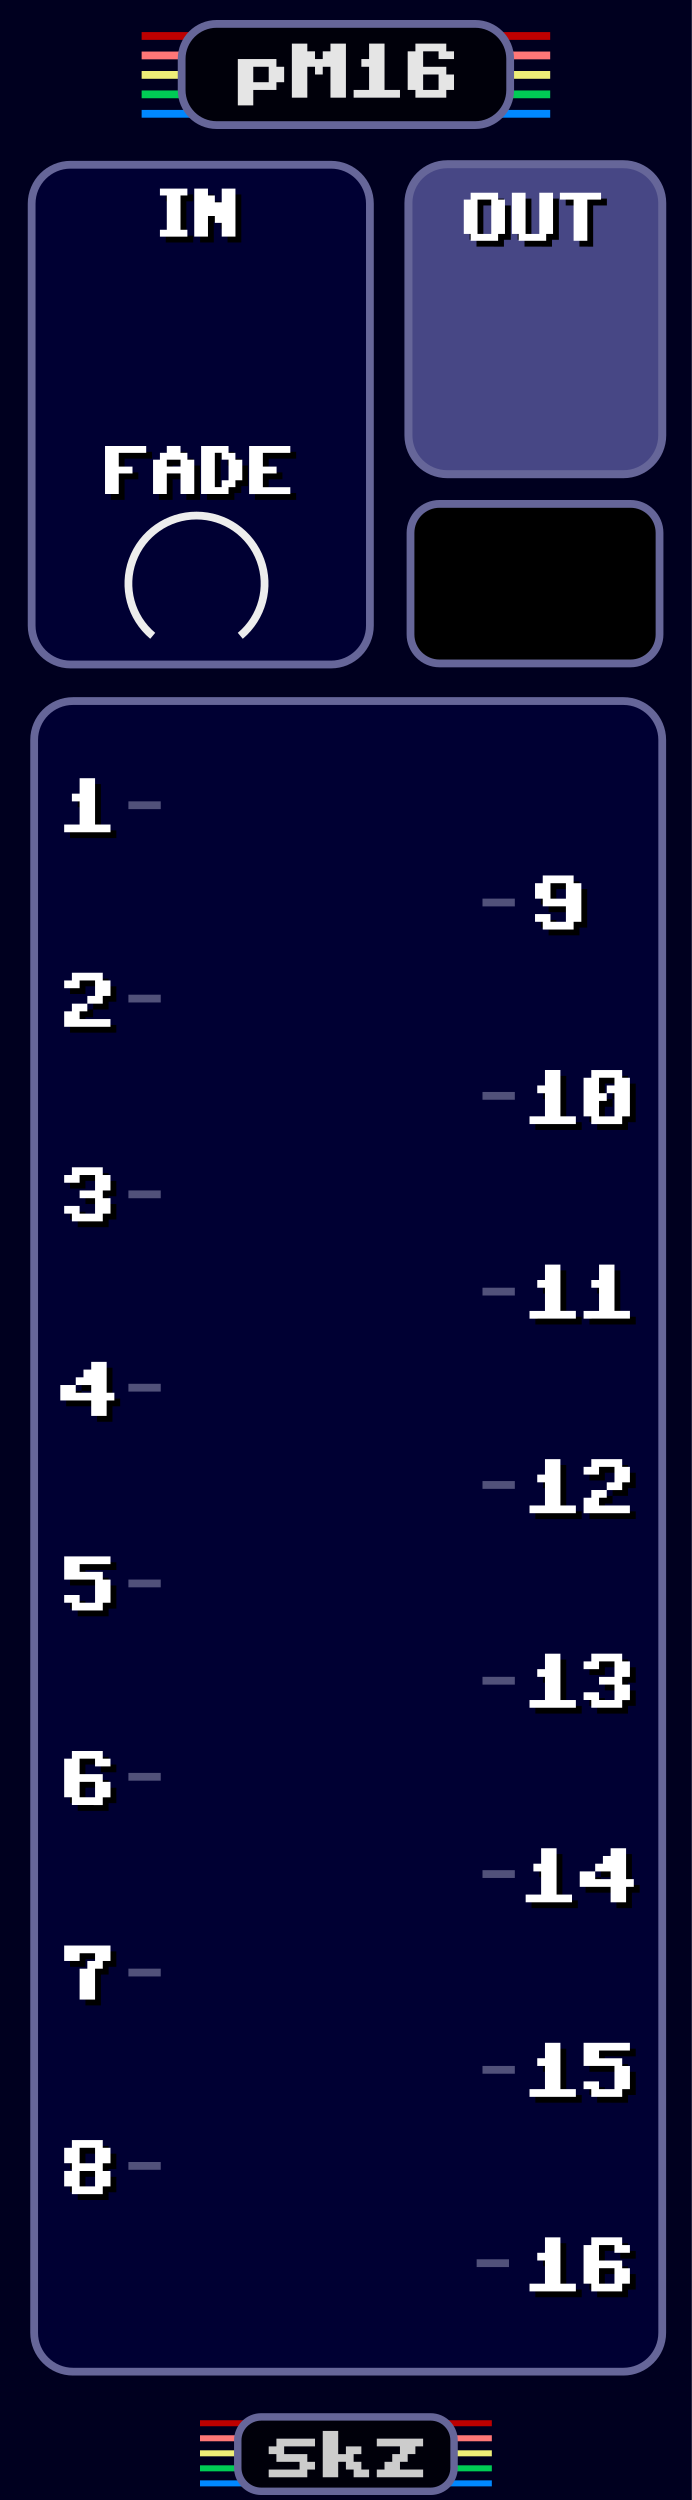
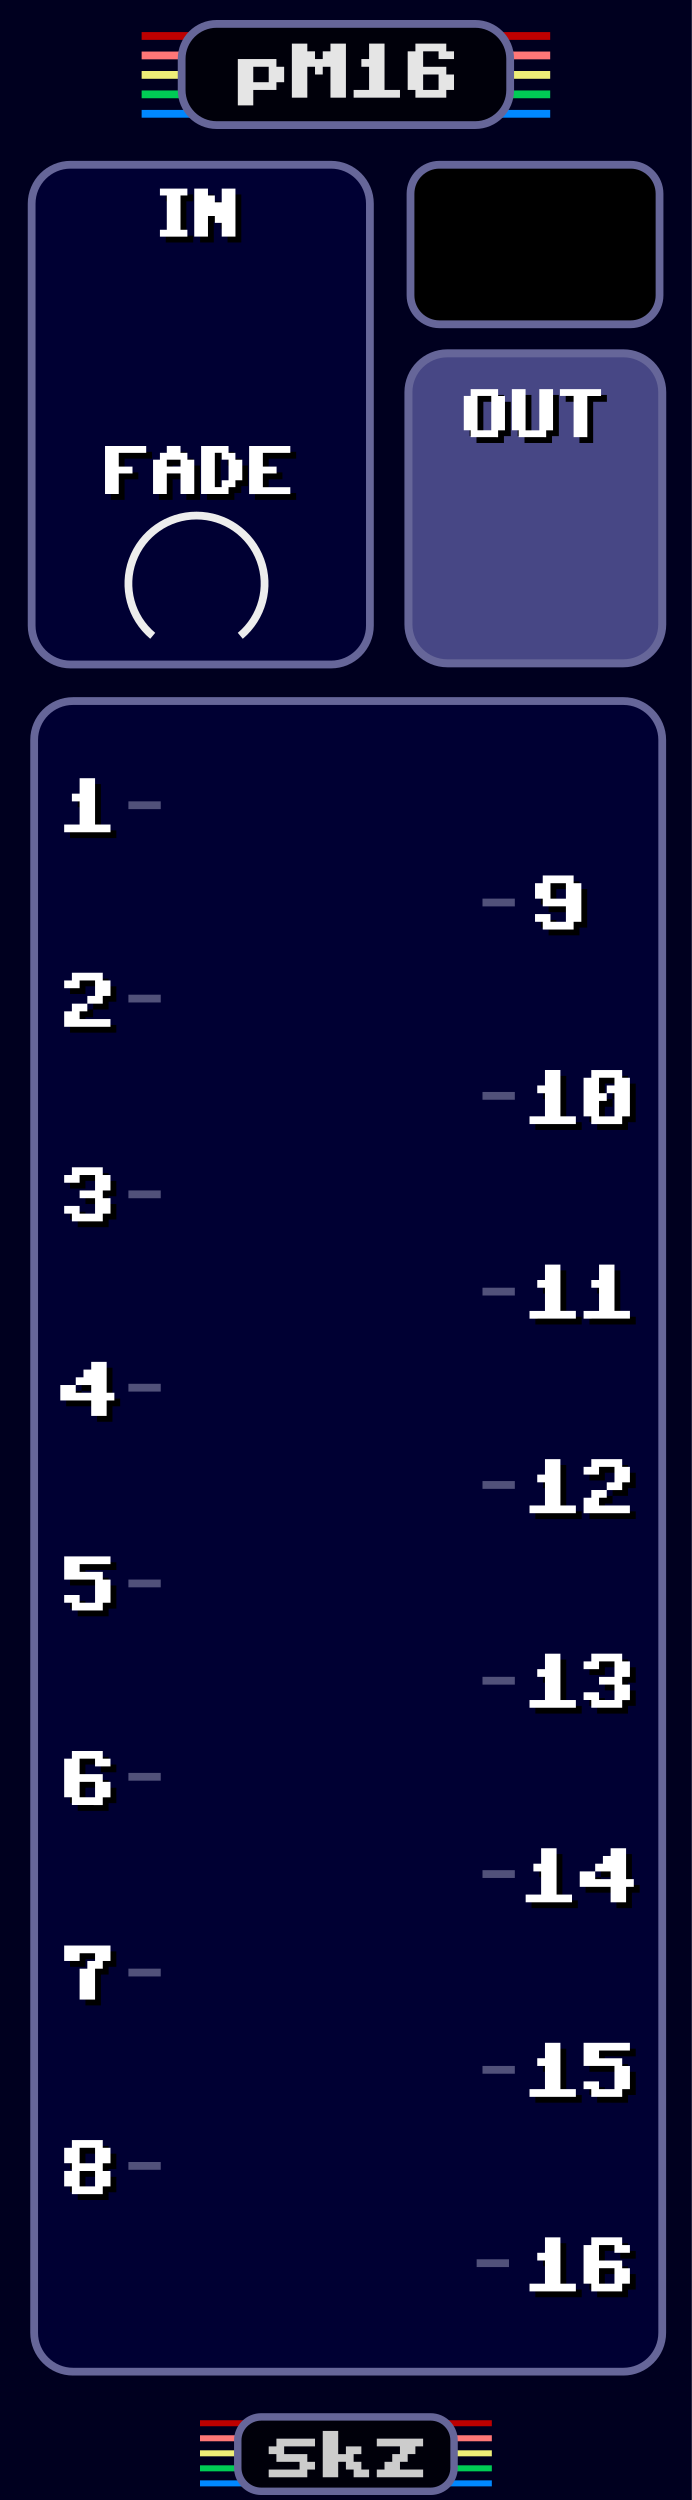
<svg xmlns="http://www.w3.org/2000/svg" width="35.56mm" height="128.5mm" viewBox="0 0 35.56 128.5" version="1.1" id="svg5">
  <defs id="defs2">
    <rect x="22.799" y="440.559" width="6.035" height="22.129" id="rect289" />
  </defs>
  <g id="layer3" style="fill:#f9f9f9">
    <rect style="fill:#00001f;fill-opacity:1;stroke-width:0.247;image-rendering:auto" id="sfondo" width="35.56" height="128.5" x="0" y="6.6613381e-16" ry="0" />
  </g>
  <g id="layer7" transform="matrix(0.35,0,0,1,6.223001,0.5916668)" style="display:inline;fill:#000000">
    <rect style="display:inline;fill:#0088ff;fill-opacity:1;stroke-width:0.403" id="rect1316" width="60" height="0.4" x="3.02" y="5.058" />
    <rect style="display:inline;fill:#00cc55;fill-opacity:1;stroke-width:0.403" id="rect1313" width="60" height="0.4" x="3.02" y="4.058" />
    <rect style="display:inline;fill:#eeee77;fill-opacity:1;stroke-width:0.403" id="rect1310" width="60" height="0.4" x="3.02" y="3.058" />
    <rect style="display:inline;fill:#ff7777;fill-opacity:1;stroke-width:0.403" id="rect989" width="60" height="0.4" x="3.02" y="2.058" />
    <rect style="display:inline;fill:#bd0000;fill-opacity:1;stroke-width:0.403" id="rect1308" width="60" height="0.4" x="2.72" y="0.658" transform="translate(0.2995556,0.400001)" />
  </g>
  <g id="g49021" transform="matrix(0.4195261,0,0,1,-22.34571,0.5916668)" style="display:inline;fill:#000000">
    <rect style="display:inline;fill:#0088ff;fill-opacity:1;stroke:none;stroke-width:0.273" id="rect7854" width="35.755" height="0.309" x="77.768" y="126.899" />
    <rect style="display:inline;fill:#00cc55;fill-opacity:1;stroke:none;stroke-width:0.273" id="rect7856" width="35.755" height="0.309" x="77.768" y="126.126" />
    <rect style="display:inline;fill:#eeee77;fill-opacity:1;stroke:none;stroke-width:0.273" id="rect7858" width="35.755" height="0.309" x="77.768" y="125.354" />
    <rect style="display:inline;fill:#ff7777;fill-opacity:1;stroke:none;stroke-width:0.273" id="rect7860" width="35.755" height="0.309" x="77.768" y="124.581" />
    <rect style="display:inline;fill:#bd0000;fill-opacity:1;stroke:none;stroke-width:0.273" id="rect7862" width="35.755" height="0.309" x="77.768" y="123.808" />
  </g>
  <g id="layer4" style="fill:#f9f9f9">
    <rect style="display:inline;fill:#000033;fill-opacity:1;stroke:#666699;stroke-width:0.4;stroke-dasharray:none;stroke-opacity:1" id="rect12722" width="32.283" height="85.87" x="1.755" y="36.034" ry="2" />
    <rect style="display:inline;fill:#000033;fill-opacity:1;stroke:#666699;stroke-width:0.4;stroke-dasharray:none;stroke-opacity:1" id="rect1069" width="17.386" height="25.688" x="1.627" y="8.468" ry="2" />
-     <rect style="display:inline;fill:#474785;fill-opacity:1;stroke:#666699;stroke-width:0.411;stroke-dasharray:none;stroke-opacity:1" id="rect3012" width="13.046" height="15.933" x="20.993" y="8.441" ry="1.999" />
+     <rect style="display:inline;fill:#474785;fill-opacity:1;stroke:#666699;stroke-width:0.411;stroke-dasharray:none;stroke-opacity:1" id="rect3012" width="13.046" height="15.933" x="20.993" y="18.161" ry="1.999" />
    <path style="display:inline;fill:none;stroke:#ededed;stroke-width:0.4;stroke-dasharray:none;stroke-dashoffset:0;stroke-opacity:1" id="path33666" d="M 7.85,32.681 A 3.5,3.5 0 0 1 6.811,28.803 3.5,3.5 0 0 1 10.1,26.5 a 3.5,3.5 0 0 1 3.289,2.303 3.5,3.5 0 0 1 -1.039,3.878" />
-     <rect style="display:inline;fill:#000000;fill-opacity:1;stroke:#666699;stroke-width:0.4;stroke-dasharray:none;stroke-dashoffset:0;stroke-opacity:1" id="rect20560" width="12.8" height="8.2" x="21.1" y="25.9" ry="1.491" />
+     <rect style="display:inline;fill:#000000;fill-opacity:1;stroke:#666699;stroke-width:0.4;stroke-dasharray:none;stroke-dashoffset:0;stroke-opacity:1" id="rect20560" width="12.8" height="8.2" x="21.1" y="8.468" ry="1.491" />
    <path style="display:inline;fill:#000000;fill-opacity:1;stroke:#51517a;stroke-width:0.4;stroke-dasharray:none;stroke-opacity:1" d="M 6.6,41.389 H 8.262" id="path73013" />
    <path style="display:inline;fill:#000000;fill-opacity:1;stroke:#51517a;stroke-width:0.4;stroke-dasharray:none;stroke-opacity:1" d="M 6.6,61.389 H 8.262" id="path1730" />
    <path style="display:inline;fill:#000000;fill-opacity:1;stroke:#51517a;stroke-width:0.4;stroke-dasharray:none;stroke-opacity:1" d="M 6.6,81.389 H 8.262" id="path1732" />
    <path style="display:inline;fill:#000000;fill-opacity:1;stroke:#51517a;stroke-width:0.4;stroke-dasharray:none;stroke-opacity:1" d="M 6.6,101.389 H 8.262" id="path1734" />
    <path style="display:inline;fill:#000000;fill-opacity:1;stroke:#51517a;stroke-width:0.4;stroke-dasharray:none;stroke-opacity:1" d="M 6.6,51.327 H 8.262" id="path1790" />
    <path style="display:inline;fill:#000000;fill-opacity:1;stroke:#51517a;stroke-width:0.4;stroke-dasharray:none;stroke-opacity:1" d="M 6.6,71.327 H 8.262" id="path6541" />
    <path style="display:inline;fill:#000000;fill-opacity:1;stroke:#51517a;stroke-width:0.4;stroke-dasharray:none;stroke-opacity:1" d="M 6.6,91.327 H 8.262" id="path6543" />
    <path style="display:inline;fill:#000000;fill-opacity:1;stroke:#51517a;stroke-width:0.4;stroke-dasharray:none;stroke-opacity:1" d="M 6.6,111.327 H 8.262" id="path6545" />
    <path style="display:inline;fill:#000000;fill-opacity:1;stroke:#51517a;stroke-width:0.4;stroke-dasharray:none;stroke-opacity:1" d="m 24.8,46.389 h 1.662" id="path18879" />
    <path style="display:inline;fill:#000000;fill-opacity:1;stroke:#51517a;stroke-width:0.4;stroke-dasharray:none;stroke-opacity:1" d="m 24.8,66.389 h 1.662" id="path18881" />
    <path style="display:inline;fill:#000000;fill-opacity:1;stroke:#51517a;stroke-width:0.4;stroke-dasharray:none;stroke-opacity:1" d="m 24.8,86.389 h 1.662" id="path18883" />
    <path style="display:inline;fill:#000000;fill-opacity:1;stroke:#51517a;stroke-width:0.4;stroke-dasharray:none;stroke-opacity:1" d="m 24.8,106.389 h 1.662" id="path18885" />
    <path style="display:inline;fill:#000000;fill-opacity:1;stroke:#51517a;stroke-width:0.4;stroke-dasharray:none;stroke-opacity:1" d="m 24.8,56.327 h 1.662" id="path18887" />
    <path style="display:inline;fill:#000000;fill-opacity:1;stroke:#51517a;stroke-width:0.4;stroke-dasharray:none;stroke-opacity:1" d="m 24.8,76.327 h 1.662" id="path18889" />
    <path style="display:inline;fill:#000000;fill-opacity:1;stroke:#51517a;stroke-width:0.4;stroke-dasharray:none;stroke-opacity:1" d="m 24.8,96.327 h 1.662" id="path18891" />
    <path style="display:inline;fill:#000000;fill-opacity:1;stroke:#51517a;stroke-width:0.4;stroke-dasharray:none;stroke-opacity:1" d="m 24.5,116.327 h 1.662" id="path18893" />
  </g>
  <g id="layer5" style="display:none">
-     <text xml:space="preserve" style="font-style:normal;font-variant:normal;font-weight:normal;font-stretch:normal;font-size:2.822px;font-family:'C64 User';-inkscape-font-specification:'C64 User';text-align:center;text-anchor:middle;fill:#ffffff;stroke:none;stroke-width:0.265;stroke-dasharray:0.265, 0.265;stroke-dashoffset:0;stroke-opacity:1" x="27.543" y="12.376" id="text2513">
-       <tspan id="tspan2511" style="font-size:2.822px;text-align:center;text-anchor:middle;fill:#ffffff;stroke:none;stroke-width:0.265" x="27.543" y="12.376">OUT</tspan>
+     <text xml:space="preserve" style="font-style:normal;font-variant:normal;font-weight:normal;font-stretch:normal;font-size:2.822px;font-family:'C64 User';-inkscape-font-specification:'C64 User';text-align:center;text-anchor:middle;fill:#ffffff;stroke:none;stroke-width:0.265;stroke-dasharray:0.265, 0.265;stroke-dashoffset:0;stroke-opacity:1" x="27.543" y="22.469" id="text2513">
+       <tspan id="tspan2511" style="font-size:2.822px;text-align:center;text-anchor:middle;fill:#ffffff;stroke:none;stroke-width:0.265" x="27.543" y="22.469">OUT</tspan>
    </text>
    <text xml:space="preserve" style="font-style:normal;font-variant:normal;font-weight:normal;font-stretch:normal;font-size:2.822px;font-family:'C64 User';-inkscape-font-specification:'C64 User';text-align:center;text-anchor:middle;display:inline;fill:#ffffff;stroke:none;stroke-width:0.265;stroke-dasharray:0.265, 0.265;stroke-dashoffset:0;stroke-opacity:1" x="10.336" y="25.392" id="text3125">
      <tspan id="tspan3123" style="font-size:2.822px;text-align:center;text-anchor:middle;stroke:none;stroke-width:0.265" x="10.336" y="25.392">FADE</tspan>
    </text>
    <text xml:space="preserve" style="font-style:normal;font-variant:normal;font-weight:normal;font-stretch:normal;font-size:2.822px;font-family:'C64 User';-inkscape-font-specification:'C64 User';text-align:center;text-anchor:middle;display:inline;fill:#ffffff;stroke:none;stroke-width:0.265;stroke-dasharray:0.265, 0.265;stroke-dashoffset:0;stroke-opacity:1" x="10.336" y="12.163" id="text2507">
      <tspan id="tspan2505" style="font-size:2.822px;text-align:center;text-anchor:middle;stroke:none;stroke-width:0.265" x="10.336" y="12.163">IN</tspan>
    </text>
    <text xml:space="preserve" style="font-style:normal;font-variant:normal;font-weight:normal;font-stretch:normal;font-size:3.175px;font-family:'C64 User';-inkscape-font-specification:'C64 User';text-align:center;text-anchor:middle;display:inline;fill:#ffffff;stroke:none;stroke-width:0.265;stroke-dasharray:0.265, 0.265;stroke-dashoffset:0;stroke-opacity:1" x="4.688" y="112.778" id="text10655">
      <tspan id="tspan10653" style="font-size:3.175px;text-align:center;text-anchor:middle;stroke:none;stroke-width:0.265" x="4.688" y="112.778">8</tspan>
    </text>
    <text xml:space="preserve" style="font-style:normal;font-variant:normal;font-weight:normal;font-stretch:normal;font-size:3.175px;font-family:'C64 User';-inkscape-font-specification:'C64 User';text-align:center;text-anchor:middle;display:inline;fill:#ffffff;stroke:none;stroke-width:0.265;stroke-dasharray:0.265, 0.265;stroke-dashoffset:0;stroke-opacity:1" x="4.688" y="102.778" id="text10625">
      <tspan id="tspan10623" style="font-size:3.175px;text-align:center;text-anchor:middle;stroke:none;stroke-width:0.265" x="4.688" y="102.778">7</tspan>
    </text>
    <text xml:space="preserve" style="font-style:normal;font-variant:normal;font-weight:normal;font-stretch:normal;font-size:3.175px;font-family:'C64 User';-inkscape-font-specification:'C64 User';text-align:center;text-anchor:middle;display:inline;fill:#ffffff;stroke:none;stroke-width:0.265;stroke-dasharray:0.265, 0.265;stroke-dashoffset:0;stroke-opacity:1" x="4.688" y="92.778" id="text10649">
      <tspan id="tspan10647" style="font-size:3.175px;text-align:center;text-anchor:middle;stroke:none;stroke-width:0.265" x="4.688" y="92.778">6</tspan>
    </text>
    <text xml:space="preserve" style="font-style:normal;font-variant:normal;font-weight:normal;font-stretch:normal;font-size:3.175px;font-family:'C64 User';-inkscape-font-specification:'C64 User';text-align:center;text-anchor:middle;display:inline;fill:#ffffff;stroke:none;stroke-width:0.265;stroke-dasharray:0.265, 0.265;stroke-dashoffset:0;stroke-opacity:1" x="4.688" y="82.778" id="text10619">
      <tspan id="tspan10617" style="font-size:3.175px;text-align:center;text-anchor:middle;stroke:none;stroke-width:0.265" x="4.688" y="82.778">5</tspan>
    </text>
    <text xml:space="preserve" style="font-style:normal;font-variant:normal;font-weight:normal;font-stretch:normal;font-size:3.175px;font-family:'C64 User';-inkscape-font-specification:'C64 User';text-align:center;text-anchor:middle;display:inline;fill:#ffffff;stroke:none;stroke-width:0.265;stroke-dasharray:0.265, 0.265;stroke-dashoffset:0;stroke-opacity:1" x="4.688" y="72.778" id="text10643">
      <tspan id="tspan10641" style="font-size:3.175px;text-align:center;text-anchor:middle;stroke:none;stroke-width:0.265" x="4.688" y="72.778">4</tspan>
    </text>
    <text xml:space="preserve" style="font-style:normal;font-variant:normal;font-weight:normal;font-stretch:normal;font-size:3.175px;font-family:'C64 User';-inkscape-font-specification:'C64 User';text-align:center;text-anchor:middle;display:inline;fill:#ffffff;stroke:none;stroke-width:0.265;stroke-dasharray:0.265, 0.265;stroke-dashoffset:0;stroke-opacity:1" x="4.688" y="62.778" id="text9797">
      <tspan id="tspan9795" style="font-size:3.175px;text-align:center;text-anchor:middle;stroke:none;stroke-width:0.265" x="4.688" y="62.778">3</tspan>
    </text>
    <text xml:space="preserve" style="font-style:normal;font-variant:normal;font-weight:normal;font-stretch:normal;font-size:3.175px;font-family:'C64 User';-inkscape-font-specification:'C64 User';text-align:center;text-anchor:middle;display:inline;fill:#ffffff;stroke:none;stroke-width:0.265;stroke-dasharray:0.265, 0.265;stroke-dashoffset:0;stroke-opacity:1" x="4.688" y="52.778" id="text10480">
      <tspan id="tspan10478" style="font-size:3.175px;text-align:center;text-anchor:middle;stroke:none;stroke-width:0.265" x="4.688" y="52.778">2</tspan>
    </text>
    <text xml:space="preserve" style="font-style:normal;font-variant:normal;font-weight:normal;font-stretch:normal;font-size:3.175px;font-family:'C64 User';-inkscape-font-specification:'C64 User';text-align:center;text-anchor:middle;display:inline;fill:#ffffff;stroke:none;stroke-width:0.265;stroke-dasharray:0.265, 0.265;stroke-dashoffset:0;stroke-opacity:1" x="4.688" y="42.778" id="text10639">
      <tspan id="tspan10637" style="font-size:3.175px;text-align:center;text-anchor:middle;stroke:none;stroke-width:0.265" x="4.688" y="42.778">1</tspan>
    </text>
    <text xml:space="preserve" style="font-style:normal;font-variant:normal;font-weight:normal;font-stretch:normal;font-size:3.175px;font-family:'C64 User';-inkscape-font-specification:'C64 User';text-align:center;text-anchor:middle;display:inline;fill:#ffffff;stroke:none;stroke-width:0.265;stroke-dasharray:0.265, 0.265;stroke-dashoffset:0;stroke-opacity:1" x="29.996" y="117.778" id="text18294">
      <tspan id="tspan18292" style="font-size:3.175px;text-align:center;text-anchor:middle;stroke:none;stroke-width:0.265" x="29.996" y="117.778">16</tspan>
    </text>
    <text xml:space="preserve" style="font-style:normal;font-variant:normal;font-weight:normal;font-stretch:normal;font-size:3.175px;font-family:'C64 User';-inkscape-font-specification:'C64 User';text-align:center;text-anchor:middle;display:inline;fill:#ffffff;stroke:none;stroke-width:0.265;stroke-dasharray:0.265, 0.265;stroke-dashoffset:0;stroke-opacity:1" x="29.996" y="107.778" id="text18298">
      <tspan id="tspan18296" style="font-size:3.175px;text-align:center;text-anchor:middle;stroke:none;stroke-width:0.265" x="29.996" y="107.778">15</tspan>
    </text>
    <text xml:space="preserve" style="font-style:normal;font-variant:normal;font-weight:normal;font-stretch:normal;font-size:3.175px;font-family:'C64 User';-inkscape-font-specification:'C64 User';text-align:center;text-anchor:middle;display:inline;fill:#ffffff;stroke:none;stroke-width:0.265;stroke-dasharray:0.265, 0.265;stroke-dashoffset:0;stroke-opacity:1" x="29.996" y="97.778" id="text18302">
      <tspan id="tspan18300" style="font-size:3.175px;text-align:center;text-anchor:middle;stroke:none;stroke-width:0.265" x="29.996" y="97.778">14</tspan>
    </text>
    <text xml:space="preserve" style="font-style:normal;font-variant:normal;font-weight:normal;font-stretch:normal;font-size:3.175px;font-family:'C64 User';-inkscape-font-specification:'C64 User';text-align:center;text-anchor:middle;display:inline;fill:#ffffff;stroke:none;stroke-width:0.265;stroke-dasharray:0.265, 0.265;stroke-dashoffset:0;stroke-opacity:1" x="29.996" y="87.778" id="text18306">
      <tspan id="tspan18304" style="font-size:3.175px;text-align:center;text-anchor:middle;stroke:none;stroke-width:0.265" x="29.996" y="87.778">13</tspan>
    </text>
    <text xml:space="preserve" style="font-style:normal;font-variant:normal;font-weight:normal;font-stretch:normal;font-size:3.175px;font-family:'C64 User';-inkscape-font-specification:'C64 User';text-align:center;text-anchor:middle;display:inline;fill:#ffffff;stroke:none;stroke-width:0.265;stroke-dasharray:0.265, 0.265;stroke-dashoffset:0;stroke-opacity:1" x="29.996" y="77.778" id="text18310">
      <tspan id="tspan18308" style="font-size:3.175px;text-align:center;text-anchor:middle;stroke:none;stroke-width:0.265" x="29.996" y="77.778">12</tspan>
    </text>
    <text xml:space="preserve" style="font-style:normal;font-variant:normal;font-weight:normal;font-stretch:normal;font-size:3.175px;font-family:'C64 User';-inkscape-font-specification:'C64 User';text-align:center;text-anchor:middle;display:inline;fill:#ffffff;stroke:none;stroke-width:0.265;stroke-dasharray:0.265, 0.265;stroke-dashoffset:0;stroke-opacity:1" x="29.996" y="67.778" id="text18314">
      <tspan id="tspan18312" style="font-size:3.175px;text-align:center;text-anchor:middle;stroke:none;stroke-width:0.265" x="29.996" y="67.778">11</tspan>
    </text>
    <text xml:space="preserve" style="font-style:normal;font-variant:normal;font-weight:normal;font-stretch:normal;font-size:3.175px;font-family:'C64 User';-inkscape-font-specification:'C64 User';text-align:center;text-anchor:middle;display:inline;fill:#ffffff;stroke:none;stroke-width:0.265;stroke-dasharray:0.265, 0.265;stroke-dashoffset:0;stroke-opacity:1" x="29.996" y="57.778" id="text18318">
      <tspan id="tspan18316" style="font-size:3.175px;text-align:center;text-anchor:middle;stroke:none;stroke-width:0.265" x="29.996" y="57.778">10</tspan>
    </text>
    <text xml:space="preserve" style="font-style:normal;font-variant:normal;font-weight:normal;font-stretch:normal;font-size:3.175px;font-family:'C64 User';-inkscape-font-specification:'C64 User';text-align:center;text-anchor:middle;display:inline;fill:#ffffff;stroke:none;stroke-width:0.265;stroke-dasharray:0.265, 0.265;stroke-dashoffset:0;stroke-opacity:1" x="28.889" y="47.778" id="text18322">
      <tspan id="tspan18320" style="font-size:3.175px;text-align:center;text-anchor:middle;stroke:none;stroke-width:0.265" x="28.889" y="47.778">9</tspan>
    </text>
  </g>
  <g id="g18502" style="display:inline;fill:#000000" transform="translate(0.3,0.3002718)">
-     <g aria-label="OUT" id="text18428" style="font-size:2.822px;font-family:'C64 User';-inkscape-font-specification:'C64 User';text-align:center;text-anchor:middle;fill:#000000;stroke-width:0.265;stroke-dasharray:0.265, 0.265" transform="translate(-1.998649)">
+     <g aria-label="OUT" id="text18428" style="font-size:2.822px;font-family:'C64 User';-inkscape-font-specification:'C64 User';text-align:center;text-anchor:middle;fill:#000000;stroke-width:0.265;stroke-dasharray:0.265, 0.265" transform="translate(-1.998649,10.09339)">
      <path d="M 26.19,12.376 V 12.023 H 25.837 V 10.259 H 26.19 V 9.907 h 1.411 v 0.353 h 0.353 v 1.764 H 27.601 v 0.353 z m 0.353,-0.353 h 0.706 v -1.764 h -0.706 z" style="fill:#000000;stroke-width:0.265" id="path18504" />
      <path d="M 28.659,12.376 V 12.023 H 28.307 V 9.907 h 0.706 v 2.117 h 0.706 V 9.907 h 0.706 v 2.117 h -0.353 v 0.353 z" style="fill:#000000;stroke-width:0.265" id="path18506" />
      <path d="M 31.482,12.376 V 10.259 H 30.776 V 9.907 h 2.117 v 0.353 h -0.706 v 2.117 z" style="fill:#000000;stroke-width:0.265" id="path18508" />
    </g>
    <g aria-label="FADE" id="text18432" style="font-size:2.822px;font-family:'C64 User';-inkscape-font-specification:'C64 User';text-align:center;text-anchor:middle;display:inline;fill:#000000;stroke-width:0.265;stroke-dasharray:0.265, 0.265">
      <path d="m 5.398,25.392 v -2.469 h 2.117 v 0.353 h -1.411 v 0.706 h 0.706 v 0.353 h -0.706 v 1.058 z" style="fill:#000000;stroke-width:0.265" id="path18511" />
      <path d="m 7.867,25.392 v -1.764 h 0.353 v -0.353 h 0.353 v -0.353 h 0.706 v 0.353 h 0.353 v 0.353 h 0.353 v 1.764 h -0.706 v -1.058 h -0.706 v 1.058 z m 0.706,-1.411 h 0.706 v -0.353 h -0.706 z" style="fill:#000000;stroke-width:0.265" id="path18513" />
      <path d="m 10.336,25.392 v -2.469 h 1.411 v 0.353 h 0.353 v 0.353 h 0.353 v 1.058 h -0.353 v 0.353 h -0.353 v 0.353 z m 0.706,-0.353 h 0.353 v -0.353 h 0.353 v -1.058 h -0.353 v -0.353 h -0.353 z" style="fill:#000000;stroke-width:0.265" id="path18515" />
      <path d="m 14.922,22.923 v 0.353 h -1.411 v 0.706 h 0.706 v 0.353 h -0.706 v 0.706 h 1.411 v 0.353 h -2.117 v -2.469 z" style="fill:#000000;stroke-width:0.265" id="path18517" />
    </g>
    <g aria-label="IN" id="text18436" style="font-size:2.822px;font-family:'C64 User';-inkscape-font-specification:'C64 User';text-align:center;text-anchor:middle;display:inline;fill:#000000;stroke-width:0.265;stroke-dasharray:0.265, 0.265">
      <path d="M 9.631,9.694 V 10.047 H 9.278 v 1.764 h 0.353 v 0.353 H 8.22 V 11.81 H 8.573 V 10.047 H 8.22 V 9.694 Z" style="fill:#000000;stroke-width:0.265" id="path18520" />
      <path d="M 9.984,12.163 V 9.694 h 0.706 v 0.353 h 0.353 v 0.353 h 0.353 V 9.694 h 0.706 v 2.469 h -0.706 v -0.706 h -0.353 v -0.353 h -0.353 v 1.058 z" style="fill:#000000;stroke-width:0.265" id="path18522" />
    </g>
    <g aria-label="8" id="text18440" style="font-size:3.175px;font-family:'C64 User';-inkscape-font-specification:'C64 User';text-align:center;text-anchor:middle;display:inline;fill:#000000;stroke-width:0.265;stroke-dasharray:0.265, 0.265" transform="translate(0,-0.5000008)">
      <path d="m 3.695,113.278 v -0.397 h -0.397 v -0.794 h 0.397 v -0.397 h -0.397 v -0.794 h 0.397 V 110.5 h 1.587 v 0.397 h 0.397 v 0.794 h -0.397 v 0.397 h 0.397 v 0.794 h -0.397 v 0.397 z m 0.397,-1.587 h 0.794 v -0.794 h -0.794 z m 0,1.191 h 0.794 v -0.794 h -0.794 z" style="fill:#000000;stroke-width:0.265" id="path18525" />
    </g>
    <g aria-label="7" id="text18444" style="font-size:3.175px;font-family:'C64 User';-inkscape-font-specification:'C64 User';text-align:center;text-anchor:middle;display:inline;fill:#000000;stroke-width:0.265;stroke-dasharray:0.265, 0.265" transform="translate(0,-0.5000008)">
      <path d="m 4.092,103.278 v -1.587 h 0.397 v -0.397 h 0.397 v -0.397 h -0.794 v 0.397 H 3.298 V 100.5 h 2.381 v 0.794 H 5.283 v 0.397 H 4.886 v 1.587 z" style="fill:#000000;stroke-width:0.265" id="path18528" />
    </g>
    <g aria-label="6" id="text18448" style="font-size:3.175px;font-family:'C64 User';-inkscape-font-specification:'C64 User';text-align:center;text-anchor:middle;display:inline;fill:#000000;stroke-width:0.265;stroke-dasharray:0.265, 0.265" transform="translate(0,-0.5000008)">
      <path d="m 4.092,92.881 h 0.794 v -0.794 h -0.794 z M 3.695,93.278 V 92.881 H 3.298 V 90.897 h 0.397 v -0.397 h 1.587 v 0.397 h 0.397 v 0.397 h -0.794 V 90.897 h -0.794 v 0.794 h 1.191 v 0.397 h 0.397 v 0.794 h -0.397 v 0.397 z" style="fill:#000000;stroke-width:0.265" id="path18531" />
    </g>
    <g aria-label="5" id="text18452" style="font-size:3.175px;font-family:'C64 User';-inkscape-font-specification:'C64 User';text-align:center;text-anchor:middle;display:inline;fill:#000000;stroke-width:0.265;stroke-dasharray:0.265, 0.265" transform="translate(0,-0.5000008)">
      <path d="M 3.695,83.278 V 82.881 H 3.298 V 82.484 h 0.794 v 0.397 h 0.794 V 81.691 h -1.587 v -1.191 h 2.381 v 0.397 h -1.587 v 0.397 h 1.191 v 0.397 h 0.397 v 1.191 H 5.283 v 0.397 z" style="fill:#000000;stroke-width:0.265" id="path18534" />
    </g>
    <g aria-label="4" id="text18456" style="font-size:3.175px;font-family:'C64 User';-inkscape-font-specification:'C64 User';text-align:center;text-anchor:middle;display:inline;fill:#000000;stroke-width:0.265;stroke-dasharray:0.265, 0.265" transform="translate(0,-0.5000008)">
      <path d="M 4.688,73.278 V 72.484 H 3.1 v -0.794 h 0.794 v 0.397 H 4.688 V 71.691 H 3.894 V 71.294 H 4.291 V 70.897 H 4.688 v -0.397 h 0.794 v 1.587 H 5.878 V 72.484 H 5.481 v 0.794 z" style="fill:#000000;stroke-width:0.265" id="path18537" />
    </g>
    <g aria-label="3" id="text18460" style="font-size:3.175px;font-family:'C64 User';-inkscape-font-specification:'C64 User';text-align:center;text-anchor:middle;display:inline;fill:#000000;stroke-width:0.265;stroke-dasharray:0.265, 0.265" transform="translate(0,-0.5000008)">
      <path d="M 3.695,63.278 V 62.881 H 3.298 v -0.397 h 0.794 v 0.397 h 0.794 v -0.794 h -0.794 v -0.397 h 0.794 v -0.794 h -0.794 v 0.397 h -0.794 v -0.397 h 0.397 v -0.397 h 1.587 v 0.397 h 0.397 v 0.794 H 5.283 v 0.397 h 0.397 v 0.794 H 5.283 v 0.397 z" style="fill:#000000;stroke-width:0.265" id="path18540" />
    </g>
    <g aria-label="2" id="text18464" style="font-size:3.175px;font-family:'C64 User';-inkscape-font-specification:'C64 User';text-align:center;text-anchor:middle;display:inline;fill:#000000;stroke-width:0.265;stroke-dasharray:0.265, 0.265" transform="translate(0,-0.5000008)">
      <path d="m 3.298,53.278 v -0.794 h 0.397 v -0.397 h 0.794 v -0.397 h 0.397 v -0.794 h -0.794 v 0.397 h -0.794 v -0.397 h 0.397 v -0.397 h 1.587 v 0.397 h 0.397 v 0.794 h -0.397 v 0.397 h -0.794 v 0.397 l -0.397,-0.002 v 0.398 h 1.587 v 0.397 z" style="fill:#000000;stroke-width:0.265" id="path18543" />
    </g>
    <g aria-label="1" id="text18468" style="font-size:3.175px;font-family:'C64 User';-inkscape-font-specification:'C64 User';text-align:center;text-anchor:middle;display:inline;fill:#000000;stroke-width:0.265;stroke-dasharray:0.265, 0.265" transform="translate(0,-0.5000008)">
      <path d="m 3.298,43.278 v -0.397 h 0.794 V 41.691 H 3.695 v -0.397 h 0.397 v -0.794 h 0.794 v 2.381 h 0.794 v 0.397 z" style="fill:#000000;stroke-width:0.265" id="path18546" />
    </g>
    <g aria-label="16" id="text18472" style="font-size:3.175px;font-family:'C64 User';-inkscape-font-specification:'C64 User';text-align:center;text-anchor:middle;display:inline;fill:#000000;stroke-width:0.265;stroke-dasharray:0.265, 0.265" transform="translate(6.258324,-0.5000008)">
      <path d="m 20.959,118.278 v -0.397 h 0.794 v -1.191 h -0.397 v -0.397 h 0.397 V 115.5 h 0.794 v 2.381 h 0.794 v 0.397 z" style="fill:#000000;stroke-width:0.265" id="path18549" />
      <path d="m 24.531,117.881 h 0.794 v -0.794 h -0.794 z m -0.397,0.397 v -0.397 h -0.397 v -1.984 h 0.397 V 115.5 h 1.587 v 0.397 h 0.397 v 0.397 h -0.794 v -0.397 h -0.794 v 0.794 h 1.191 v 0.397 h 0.397 v 0.794 h -0.397 v 0.397 z" style="fill:#000000;stroke-width:0.265" id="path18551" />
    </g>
    <g aria-label="15" id="text18476" style="font-size:3.175px;font-family:'C64 User';-inkscape-font-specification:'C64 User';text-align:center;text-anchor:middle;display:inline;fill:#000000;stroke-width:0.265;stroke-dasharray:0.265, 0.265" transform="translate(6.258324,-0.5000008)">
      <path d="m 20.959,108.278 v -0.397 h 0.794 v -1.191 h -0.397 v -0.397 h 0.397 V 105.5 h 0.794 v 2.381 h 0.794 v 0.397 z" style="fill:#000000;stroke-width:0.265" id="path18554" />
      <path d="m 24.134,108.278 v -0.397 h -0.397 v -0.397 h 0.794 v 0.397 h 0.794 v -1.191 h -1.587 V 105.5 h 2.381 v 0.397 h -1.587 v 0.397 h 1.191 v 0.397 h 0.397 v 1.191 h -0.397 v 0.397 z" style="fill:#000000;stroke-width:0.265" id="path18556" />
    </g>
    <g aria-label="14" id="text18480" style="font-size:3.175px;font-family:'C64 User';-inkscape-font-specification:'C64 User';text-align:center;text-anchor:middle;display:inline;fill:#000000;stroke-width:0.265;stroke-dasharray:0.265, 0.265" transform="translate(6.258324,-0.5000008)">
      <path d="m 20.761,98.278 v -0.397 h 0.794 V 96.691 h -0.397 v -0.397 h 0.397 v -0.794 h 0.794 v 2.381 h 0.794 v 0.397 z" style="fill:#000000;stroke-width:0.265" id="path18559" />
      <path d="m 25.127,98.278 v -0.794 h -1.587 v -0.794 h 0.794 v 0.397 h 0.794 V 96.691 h -0.794 v -0.397 h 0.397 V 95.897 h 0.397 v -0.397 h 0.794 v 1.587 h 0.397 v 0.397 h -0.397 v 0.794 z" style="fill:#000000;stroke-width:0.265" id="path18561" />
    </g>
    <g aria-label="13" id="text18484" style="font-size:3.175px;font-family:'C64 User';-inkscape-font-specification:'C64 User';text-align:center;text-anchor:middle;display:inline;fill:#000000;stroke-width:0.265;stroke-dasharray:0.265, 0.265" transform="translate(6.258324,-0.5000008)">
      <path d="m 20.959,88.278 v -0.397 h 0.794 V 86.691 h -0.397 v -0.397 h 0.397 v -0.794 h 0.794 v 2.381 h 0.794 v 0.397 z" style="fill:#000000;stroke-width:0.265" id="path18564" />
      <path d="M 24.134,88.278 V 87.881 H 23.738 V 87.484 h 0.794 v 0.397 h 0.794 v -0.794 h -0.794 V 86.691 h 0.794 v -0.794 h -0.794 v 0.397 h -0.794 V 85.897 h 0.397 v -0.397 h 1.587 v 0.397 h 0.397 v 0.794 h -0.397 v 0.397 h 0.397 v 0.794 h -0.397 v 0.397 z" style="fill:#000000;stroke-width:0.265" id="path18566" />
    </g>
    <g aria-label="12" id="text18488" style="font-size:3.175px;font-family:'C64 User';-inkscape-font-specification:'C64 User';text-align:center;text-anchor:middle;display:inline;fill:#000000;stroke-width:0.265;stroke-dasharray:0.265, 0.265" transform="translate(6.258324,-0.5000008)">
      <path d="m 20.959,78.278 v -0.397 h 0.794 V 76.691 h -0.397 v -0.397 h 0.397 v -0.794 h 0.794 v 2.381 h 0.794 v 0.397 z" style="fill:#000000;stroke-width:0.265" id="path18569" />
      <path d="m 23.738,78.278 v -0.794 h 0.397 v -0.397 h 0.794 V 76.691 h 0.397 v -0.794 h -0.794 v 0.397 h -0.794 V 75.897 h 0.397 v -0.397 h 1.587 v 0.397 h 0.397 v 0.794 h -0.397 v 0.397 h -0.794 v 0.397 l -0.397,-0.002 v 0.398 h 1.587 v 0.397 z" style="fill:#000000;stroke-width:0.265" id="path18571" />
    </g>
    <g aria-label="11" id="text18492" style="font-size:3.175px;font-family:'C64 User';-inkscape-font-specification:'C64 User';text-align:center;text-anchor:middle;display:inline;fill:#000000;stroke-width:0.265;stroke-dasharray:0.265, 0.265" transform="translate(6.258324,-0.5000008)">
      <path d="m 20.959,68.278 v -0.397 h 0.794 v -1.191 h -0.397 v -0.397 h 0.397 v -0.794 h 0.794 v 2.381 h 0.794 v 0.397 z" style="fill:#000000;stroke-width:0.265" id="path18574" />
      <path d="m 23.738,68.278 v -0.397 h 0.794 v -1.191 h -0.397 v -0.397 h 0.397 v -0.794 h 0.794 v 2.381 h 0.794 v 0.397 z" style="fill:#000000;stroke-width:0.265" id="path18576" />
    </g>
    <g aria-label="10" id="text18496" style="font-size:3.175px;font-family:'C64 User';-inkscape-font-specification:'C64 User';text-align:center;text-anchor:middle;display:inline;fill:#000000;stroke-width:0.265;stroke-dasharray:0.265, 0.265" transform="translate(6.258324,-0.5000008)">
      <path d="m 20.959,58.278 v -0.397 h 0.794 v -1.191 h -0.397 v -0.397 h 0.397 v -0.794 h 0.794 v 2.381 h 0.794 v 0.397 z" style="fill:#000000;stroke-width:0.265" id="path18579" />
      <path d="m 24.134,58.278 v -0.397 h -0.397 v -1.984 h 0.397 v -0.397 h 1.587 v 0.397 h 0.397 v 1.984 h -0.397 v 0.397 z m 0.397,-0.397 h 0.794 v -1.191 h -0.397 v -0.397 h 0.397 v -0.397 h -0.794 v 0.794 h 0.397 v 0.397 h -0.397 z" style="fill:#000000;stroke-width:0.265" id="path18581" />
    </g>
    <g aria-label="9" id="text18500" style="font-size:3.175px;font-family:'C64 User';-inkscape-font-specification:'C64 User';text-align:center;text-anchor:middle;display:inline;fill:#000000;stroke-width:0.265;stroke-dasharray:0.265, 0.265" transform="translate(6.739061,-0.5000008)">
      <path d="m 21.158,48.278 v -0.397 h -0.397 v -0.397 h 0.794 v 0.397 h 0.794 v -0.794 h -1.191 v -0.397 h -0.397 v -0.794 h 0.397 v -0.397 h 1.587 v 0.397 h 0.397 v 1.984 h -0.397 v 0.397 z m 0.397,-1.587 h 0.794 v -0.794 h -0.794 z" style="fill:#000000;stroke-width:0.265" id="path18584" />
    </g>
  </g>
  <g id="g18689" style="display:inline">
-     <g aria-label="OUT" id="g18593" style="font-size:2.822px;font-family:'C64 User';-inkscape-font-specification:'C64 User';text-align:center;text-anchor:middle;fill:#ffffff;stroke-width:0.265;stroke-dasharray:0.265, 0.265" transform="translate(-1.998649)">
+     <g aria-label="OUT" id="g18593" style="font-size:2.822px;font-family:'C64 User';-inkscape-font-specification:'C64 User';text-align:center;text-anchor:middle;fill:#ffffff;stroke-width:0.265;stroke-dasharray:0.265, 0.265" transform="translate(-1.998649,10.09339)">
      <path d="M 26.19,12.376 V 12.023 H 25.837 V 10.259 H 26.19 V 9.907 h 1.411 v 0.353 h 0.353 v 1.764 H 27.601 v 0.353 z m 0.353,-0.353 h 0.706 v -1.764 h -0.706 z" style="stroke-width:0.265" id="path18587" />
      <path d="M 28.659,12.376 V 12.023 H 28.307 V 9.907 h 0.706 v 2.117 h 0.706 V 9.907 h 0.706 v 2.117 h -0.353 v 0.353 z" style="stroke-width:0.265" id="path18589" />
      <path d="M 31.482,12.376 V 10.259 H 30.776 V 9.907 h 2.117 v 0.353 h -0.706 v 2.117 z" style="stroke-width:0.265" id="path18591" />
    </g>
    <g aria-label="FADE" id="g18603" style="font-size:2.822px;font-family:'C64 User';-inkscape-font-specification:'C64 User';text-align:center;text-anchor:middle;display:inline;fill:#ffffff;stroke-width:0.265;stroke-dasharray:0.265, 0.265">
      <path d="m 5.398,25.392 v -2.469 h 2.117 v 0.353 h -1.411 v 0.706 h 0.706 v 0.353 h -0.706 v 1.058 z" style="stroke-width:0.265" id="path18595" />
      <path d="m 7.867,25.392 v -1.764 h 0.353 v -0.353 h 0.353 v -0.353 h 0.706 v 0.353 h 0.353 v 0.353 h 0.353 v 1.764 h -0.706 v -1.058 h -0.706 v 1.058 z m 0.706,-1.411 h 0.706 v -0.353 h -0.706 z" style="stroke-width:0.265" id="path18597" />
      <path d="m 10.336,25.392 v -2.469 h 1.411 v 0.353 h 0.353 v 0.353 h 0.353 v 1.058 h -0.353 v 0.353 h -0.353 v 0.353 z m 0.706,-0.353 h 0.353 v -0.353 h 0.353 v -1.058 h -0.353 v -0.353 h -0.353 z" style="stroke-width:0.265" id="path18599" />
      <path d="m 14.922,22.923 v 0.353 h -1.411 v 0.706 h 0.706 v 0.353 h -0.706 v 0.706 h 1.411 v 0.353 h -2.117 v -2.469 z" style="stroke-width:0.265" id="path18601" />
    </g>
    <g aria-label="IN" id="g18609" style="font-size:2.822px;font-family:'C64 User';-inkscape-font-specification:'C64 User';text-align:center;text-anchor:middle;display:inline;fill:#ffffff;stroke-width:0.265;stroke-dasharray:0.265, 0.265">
      <path d="M 9.631,9.694 V 10.047 H 9.278 v 1.764 h 0.353 v 0.353 H 8.22 V 11.81 H 8.573 V 10.047 H 8.22 V 9.694 Z" style="stroke-width:0.265" id="path18605" />
      <path d="M 9.984,12.163 V 9.694 h 0.706 v 0.353 h 0.353 v 0.353 h 0.353 V 9.694 h 0.706 v 2.469 h -0.706 v -0.706 h -0.353 v -0.353 h -0.353 v 1.058 z" style="stroke-width:0.265" id="path18607" />
    </g>
    <g aria-label="8" id="g18613" style="font-size:3.175px;font-family:'C64 User';-inkscape-font-specification:'C64 User';text-align:center;text-anchor:middle;display:inline;fill:#ffffff;stroke-width:0.265;stroke-dasharray:0.265, 0.265" transform="translate(0,-0.5000008)">
      <path d="m 3.695,113.278 v -0.397 h -0.397 v -0.794 h 0.397 v -0.397 h -0.397 v -0.794 h 0.397 V 110.5 h 1.587 v 0.397 h 0.397 v 0.794 h -0.397 v 0.397 h 0.397 v 0.794 h -0.397 v 0.397 z m 0.397,-1.587 h 0.794 v -0.794 h -0.794 z m 0,1.191 h 0.794 v -0.794 h -0.794 z" style="stroke-width:0.265" id="path18611" />
    </g>
    <g aria-label="7" id="g18617" style="font-size:3.175px;font-family:'C64 User';-inkscape-font-specification:'C64 User';text-align:center;text-anchor:middle;display:inline;fill:#ffffff;stroke-width:0.265;stroke-dasharray:0.265, 0.265" transform="translate(0,-0.5000008)">
      <path d="m 4.092,103.278 v -1.587 h 0.397 v -0.397 h 0.397 v -0.397 h -0.794 v 0.397 H 3.298 V 100.5 h 2.381 v 0.794 H 5.283 v 0.397 H 4.886 v 1.587 z" style="stroke-width:0.265" id="path18615" />
    </g>
    <g aria-label="6" id="g18621" style="font-size:3.175px;font-family:'C64 User';-inkscape-font-specification:'C64 User';text-align:center;text-anchor:middle;display:inline;fill:#ffffff;stroke-width:0.265;stroke-dasharray:0.265, 0.265" transform="translate(0,-0.5000008)">
      <path d="m 4.092,92.881 h 0.794 v -0.794 h -0.794 z M 3.695,93.278 V 92.881 H 3.298 V 90.897 h 0.397 v -0.397 h 1.587 v 0.397 h 0.397 v 0.397 h -0.794 V 90.897 h -0.794 v 0.794 h 1.191 v 0.397 h 0.397 v 0.794 h -0.397 v 0.397 z" style="stroke-width:0.265" id="path18619" />
    </g>
    <g aria-label="5" id="g18625" style="font-size:3.175px;font-family:'C64 User';-inkscape-font-specification:'C64 User';text-align:center;text-anchor:middle;display:inline;fill:#ffffff;stroke-width:0.265;stroke-dasharray:0.265, 0.265" transform="translate(0,-0.5000008)">
      <path d="M 3.695,83.278 V 82.881 H 3.298 V 82.484 h 0.794 v 0.397 h 0.794 V 81.691 h -1.587 v -1.191 h 2.381 v 0.397 h -1.587 v 0.397 h 1.191 v 0.397 h 0.397 v 1.191 H 5.283 v 0.397 z" style="stroke-width:0.265" id="path18623" />
    </g>
    <g aria-label="4" id="g18629" style="font-size:3.175px;font-family:'C64 User';-inkscape-font-specification:'C64 User';text-align:center;text-anchor:middle;display:inline;fill:#ffffff;stroke-width:0.265;stroke-dasharray:0.265, 0.265" transform="translate(0,-0.5000008)">
      <path d="M 4.688,73.278 V 72.484 H 3.1 v -0.794 h 0.794 v 0.397 H 4.688 V 71.691 H 3.894 V 71.294 H 4.291 V 70.897 H 4.688 v -0.397 h 0.794 v 1.587 H 5.878 V 72.484 H 5.481 v 0.794 z" style="stroke-width:0.265" id="path18627" />
    </g>
    <g aria-label="3" id="g18633" style="font-size:3.175px;font-family:'C64 User';-inkscape-font-specification:'C64 User';text-align:center;text-anchor:middle;display:inline;fill:#ffffff;stroke-width:0.265;stroke-dasharray:0.265, 0.265" transform="translate(0,-0.5000008)">
      <path d="M 3.695,63.278 V 62.881 H 3.298 v -0.397 h 0.794 v 0.397 h 0.794 v -0.794 h -0.794 v -0.397 h 0.794 v -0.794 h -0.794 v 0.397 h -0.794 v -0.397 h 0.397 v -0.397 h 1.587 v 0.397 h 0.397 v 0.794 H 5.283 v 0.397 h 0.397 v 0.794 H 5.283 v 0.397 z" style="stroke-width:0.265" id="path18631" />
    </g>
    <g aria-label="2" id="g18637" style="font-size:3.175px;font-family:'C64 User';-inkscape-font-specification:'C64 User';text-align:center;text-anchor:middle;display:inline;fill:#ffffff;stroke-width:0.265;stroke-dasharray:0.265, 0.265" transform="translate(0,-0.5000008)">
      <path d="m 3.298,53.278 v -0.794 h 0.397 v -0.397 h 0.794 v -0.397 h 0.397 v -0.794 h -0.794 v 0.397 h -0.794 v -0.397 h 0.397 v -0.397 h 1.587 v 0.397 h 0.397 v 0.794 h -0.397 v 0.397 h -0.794 v 0.397 l -0.397,-0.002 v 0.398 h 1.587 v 0.397 z" style="stroke-width:0.265" id="path18635" />
    </g>
    <g aria-label="1" id="g18641" style="font-size:3.175px;font-family:'C64 User';-inkscape-font-specification:'C64 User';text-align:center;text-anchor:middle;display:inline;fill:#ffffff;stroke-width:0.265;stroke-dasharray:0.265, 0.265" transform="translate(0,-0.5000008)">
      <path d="m 3.298,43.278 v -0.397 h 0.794 V 41.691 H 3.695 v -0.397 h 0.397 v -0.794 h 0.794 v 2.381 h 0.794 v 0.397 z" style="stroke-width:0.265" id="path18639" />
    </g>
    <g aria-label="16" id="g18647" style="font-size:3.175px;font-family:'C64 User';-inkscape-font-specification:'C64 User';text-align:center;text-anchor:middle;display:inline;fill:#ffffff;stroke-width:0.265;stroke-dasharray:0.265, 0.265" transform="translate(6.258324,-0.5000008)">
      <path d="m 20.959,118.278 v -0.397 h 0.794 v -1.191 h -0.397 v -0.397 h 0.397 V 115.5 h 0.794 v 2.381 h 0.794 v 0.397 z" style="stroke-width:0.265" id="path18643" />
      <path d="m 24.531,117.881 h 0.794 v -0.794 h -0.794 z m -0.397,0.397 v -0.397 h -0.397 v -1.984 h 0.397 V 115.5 h 1.587 v 0.397 h 0.397 v 0.397 h -0.794 v -0.397 h -0.794 v 0.794 h 1.191 v 0.397 h 0.397 v 0.794 h -0.397 v 0.397 z" style="stroke-width:0.265" id="path18645" />
    </g>
    <g aria-label="15" id="g18653" style="font-size:3.175px;font-family:'C64 User';-inkscape-font-specification:'C64 User';text-align:center;text-anchor:middle;display:inline;fill:#ffffff;stroke-width:0.265;stroke-dasharray:0.265, 0.265" transform="translate(6.258324,-0.5000008)">
      <path d="m 20.959,108.278 v -0.397 h 0.794 v -1.191 h -0.397 v -0.397 h 0.397 V 105.5 h 0.794 v 2.381 h 0.794 v 0.397 z" style="stroke-width:0.265" id="path18649" />
      <path d="m 24.134,108.278 v -0.397 h -0.397 v -0.397 h 0.794 v 0.397 h 0.794 v -1.191 h -1.587 V 105.5 h 2.381 v 0.397 h -1.587 v 0.397 h 1.191 v 0.397 h 0.397 v 1.191 h -0.397 v 0.397 z" style="stroke-width:0.265" id="path18651" />
    </g>
    <g aria-label="14" id="g18659" style="font-size:3.175px;font-family:'C64 User';-inkscape-font-specification:'C64 User';text-align:center;text-anchor:middle;display:inline;fill:#ffffff;stroke-width:0.265;stroke-dasharray:0.265, 0.265" transform="translate(6.258324,-0.5000008)">
      <path d="m 20.761,98.278 v -0.397 h 0.794 V 96.691 h -0.397 v -0.397 h 0.397 v -0.794 h 0.794 v 2.381 h 0.794 v 0.397 z" style="stroke-width:0.265" id="path18655" />
      <path d="m 25.127,98.278 v -0.794 h -1.587 v -0.794 h 0.794 v 0.397 h 0.794 V 96.691 h -0.794 v -0.397 h 0.397 V 95.897 h 0.397 v -0.397 h 0.794 v 1.587 h 0.397 v 0.397 h -0.397 v 0.794 z" style="stroke-width:0.265" id="path18657" />
    </g>
    <g aria-label="13" id="g18665" style="font-size:3.175px;font-family:'C64 User';-inkscape-font-specification:'C64 User';text-align:center;text-anchor:middle;display:inline;fill:#ffffff;stroke-width:0.265;stroke-dasharray:0.265, 0.265" transform="translate(6.258324,-0.5000008)">
      <path d="m 20.959,88.278 v -0.397 h 0.794 V 86.691 h -0.397 v -0.397 h 0.397 v -0.794 h 0.794 v 2.381 h 0.794 v 0.397 z" style="stroke-width:0.265" id="path18661" />
      <path d="M 24.134,88.278 V 87.881 H 23.738 V 87.484 h 0.794 v 0.397 h 0.794 v -0.794 h -0.794 V 86.691 h 0.794 v -0.794 h -0.794 v 0.397 h -0.794 V 85.897 h 0.397 v -0.397 h 1.587 v 0.397 h 0.397 v 0.794 h -0.397 v 0.397 h 0.397 v 0.794 h -0.397 v 0.397 z" style="stroke-width:0.265" id="path18663" />
    </g>
    <g aria-label="12" id="g18671" style="font-size:3.175px;font-family:'C64 User';-inkscape-font-specification:'C64 User';text-align:center;text-anchor:middle;display:inline;fill:#ffffff;stroke-width:0.265;stroke-dasharray:0.265, 0.265" transform="translate(6.258324,-0.5000008)">
      <path d="m 20.959,78.278 v -0.397 h 0.794 V 76.691 h -0.397 v -0.397 h 0.397 v -0.794 h 0.794 v 2.381 h 0.794 v 0.397 z" style="stroke-width:0.265" id="path18667" />
      <path d="m 23.738,78.278 v -0.794 h 0.397 v -0.397 h 0.794 V 76.691 h 0.397 v -0.794 h -0.794 v 0.397 h -0.794 V 75.897 h 0.397 v -0.397 h 1.587 v 0.397 h 0.397 v 0.794 h -0.397 v 0.397 h -0.794 v 0.397 l -0.397,-0.002 v 0.398 h 1.587 v 0.397 z" style="stroke-width:0.265" id="path18669" />
    </g>
    <g aria-label="11" id="g18677" style="font-size:3.175px;font-family:'C64 User';-inkscape-font-specification:'C64 User';text-align:center;text-anchor:middle;display:inline;fill:#ffffff;stroke-width:0.265;stroke-dasharray:0.265, 0.265" transform="translate(6.258324,-0.5000008)">
      <path d="m 20.959,68.278 v -0.397 h 0.794 v -1.191 h -0.397 v -0.397 h 0.397 v -0.794 h 0.794 v 2.381 h 0.794 v 0.397 z" style="stroke-width:0.265" id="path18673" />
      <path d="m 23.738,68.278 v -0.397 h 0.794 v -1.191 h -0.397 v -0.397 h 0.397 v -0.794 h 0.794 v 2.381 h 0.794 v 0.397 z" style="stroke-width:0.265" id="path18675" />
    </g>
    <g aria-label="10" id="g18683" style="font-size:3.175px;font-family:'C64 User';-inkscape-font-specification:'C64 User';text-align:center;text-anchor:middle;display:inline;fill:#ffffff;stroke-width:0.265;stroke-dasharray:0.265, 0.265" transform="translate(6.258324,-0.5000008)">
      <path d="m 20.959,58.278 v -0.397 h 0.794 v -1.191 h -0.397 v -0.397 h 0.397 v -0.794 h 0.794 v 2.381 h 0.794 v 0.397 z" style="stroke-width:0.265" id="path18679" />
      <path d="m 24.134,58.278 v -0.397 h -0.397 v -1.984 h 0.397 v -0.397 h 1.587 v 0.397 h 0.397 v 1.984 h -0.397 v 0.397 z m 0.397,-0.397 h 0.794 v -1.191 h -0.397 v -0.397 h 0.397 v -0.397 h -0.794 v 0.794 h 0.397 v 0.397 h -0.397 z" style="stroke-width:0.265" id="path18681" />
    </g>
    <g aria-label="9" id="g18687" style="font-size:3.175px;font-family:'C64 User';-inkscape-font-specification:'C64 User';text-align:center;text-anchor:middle;display:inline;fill:#ffffff;stroke-width:0.265;stroke-dasharray:0.265, 0.265" transform="translate(6.739061,-0.5000008)">
      <path d="m 21.158,48.278 v -0.397 h -0.397 v -0.397 h 0.794 v 0.397 h 0.794 v -0.794 h -1.191 v -0.397 h -0.397 v -0.794 h 0.397 v -0.397 h 1.587 v 0.397 h 0.397 v 1.984 h -0.397 v 0.397 z m 0.397,-1.587 h 0.794 v -0.794 h -0.794 z" style="stroke-width:0.265" id="path18685" />
    </g>
  </g>
  <g id="layer1" style="display:inline">
    <rect style="display:inline;fill:#00000a;fill-opacity:1;stroke:#666699;stroke-width:0.4;stroke-dasharray:none;stroke-dashoffset:0;stroke-opacity:1" id="rect2138" width="16.886" height="5.202" x="9.337" y="1.228" ry="1.8" />
    <rect style="display:inline;fill:#00000a;fill-opacity:1;stroke:#666699;stroke-width:0.382;stroke-dasharray:none;stroke-dashoffset:0;stroke-opacity:1" id="rect1447-8-1" width="11.118" height="3.824" x="12.221" y="124.229" ry="1.206" />
    <g aria-label="skz" id="text3096" style="font-size:3.175px;font-family:Arial;-inkscape-font-specification:Arial;text-align:center;text-orientation:upright;text-anchor:middle;display:inline;fill:#cccccc;stroke-width:0.4" transform="translate(2.9910279e-7,0.04117622)">
      <path d="m 16.192,125.306 v 0.397 H 14.605 v 0.397 h 1.191 v 0.397 H 16.192 v 0.397 h -0.397 v 0.397 H 13.811 v -0.397 h 1.587 v -0.397 h -1.191 v -0.397 H 13.811 v -0.397 h 0.397 v -0.397 z" style="font-family:'C64 User';-inkscape-font-specification:'C64 User'" id="path3100" />
      <path d="m 16.589,127.29 v -2.381 h 0.794 v 1.191 H 17.78 v -0.397 h 0.794 v 0.397 h -0.397 v 0.397 h 0.397 v 0.397 h 0.397 v 0.397 h -0.794 v -0.397 H 17.78 v -0.397 h -0.397 v 0.794 z" style="font-family:'C64 User';-inkscape-font-specification:'C64 User'" id="path3102" />
      <path d="m 19.367,127.29 v -0.397 h 0.397 v -0.397 h 0.397 v -0.397 h 0.397 v -0.397 H 19.367 v -0.397 h 2.381 v 0.397 h -0.397 v 0.397 H 20.955 v 0.397 h -0.397 v 0.397 h 1.191 v 0.397 z" style="font-family:'C64 User';-inkscape-font-specification:'C64 User'" id="path3104" />
    </g>
    <text xml:space="preserve" style="font-style:normal;font-variant:normal;font-weight:normal;font-stretch:normal;font-size:3.175px;font-family:'C64 User';-inkscape-font-specification:'C64 User';text-align:center;text-anchor:middle;display:none;fill:#e5e5e5;fill-opacity:1;stroke-width:0.265" x="17.978" y="5.02" id="text6280-5">
      <tspan id="tspan6278" style="font-size:3.175px;text-align:center;text-anchor:middle;fill:#e5e5e5;fill-opacity:1;stroke-width:0.265" x="17.978" y="5.02">pM16</tspan>
    </text>
    <g aria-label="pM16" id="text27247" style="font-size:3.175px;font-family:'C64 User';-inkscape-font-specification:'C64 User';text-align:center;text-anchor:middle;display:inline;fill:#e5e5e5;stroke-width:0.265">
      <path d="M 12.224,5.417 V 3.035 h 1.984 v 0.397 H 14.605 V 4.226 H 14.208 V 4.623 H 13.018 v 0.794 z M 13.018,4.226 h 0.794 V 3.432 H 13.018 Z" id="path27249" />
      <path d="M 15.002,5.02 V 2.242 h 0.794 v 0.397 H 16.192 v 0.397 h 0.397 V 2.639 H 16.986 V 2.242 H 17.78 V 5.02 H 16.986 V 3.432 h -0.397 v 0.397 H 16.192 V 3.432 H 15.796 V 5.02 Z" id="path27251" />
      <path d="M 18.177,5.02 V 4.623 h 0.794 V 3.432 H 18.574 v -0.397 h 0.397 v -0.794 h 0.794 V 4.623 h 0.794 v 0.397 z" id="path27253" />
      <path d="M 21.749,4.623 H 22.543 V 3.829 H 21.749 Z M 21.352,5.02 V 4.623 H 20.955 V 2.639 h 0.397 v -0.397 h 1.587 v 0.397 h 0.397 v 0.397 H 22.543 v -0.397 h -0.794 v 0.794 h 1.191 v 0.397 H 23.336 V 4.623 h -0.397 v 0.397 z" id="path27255" />
    </g>
  </g>
</svg>
